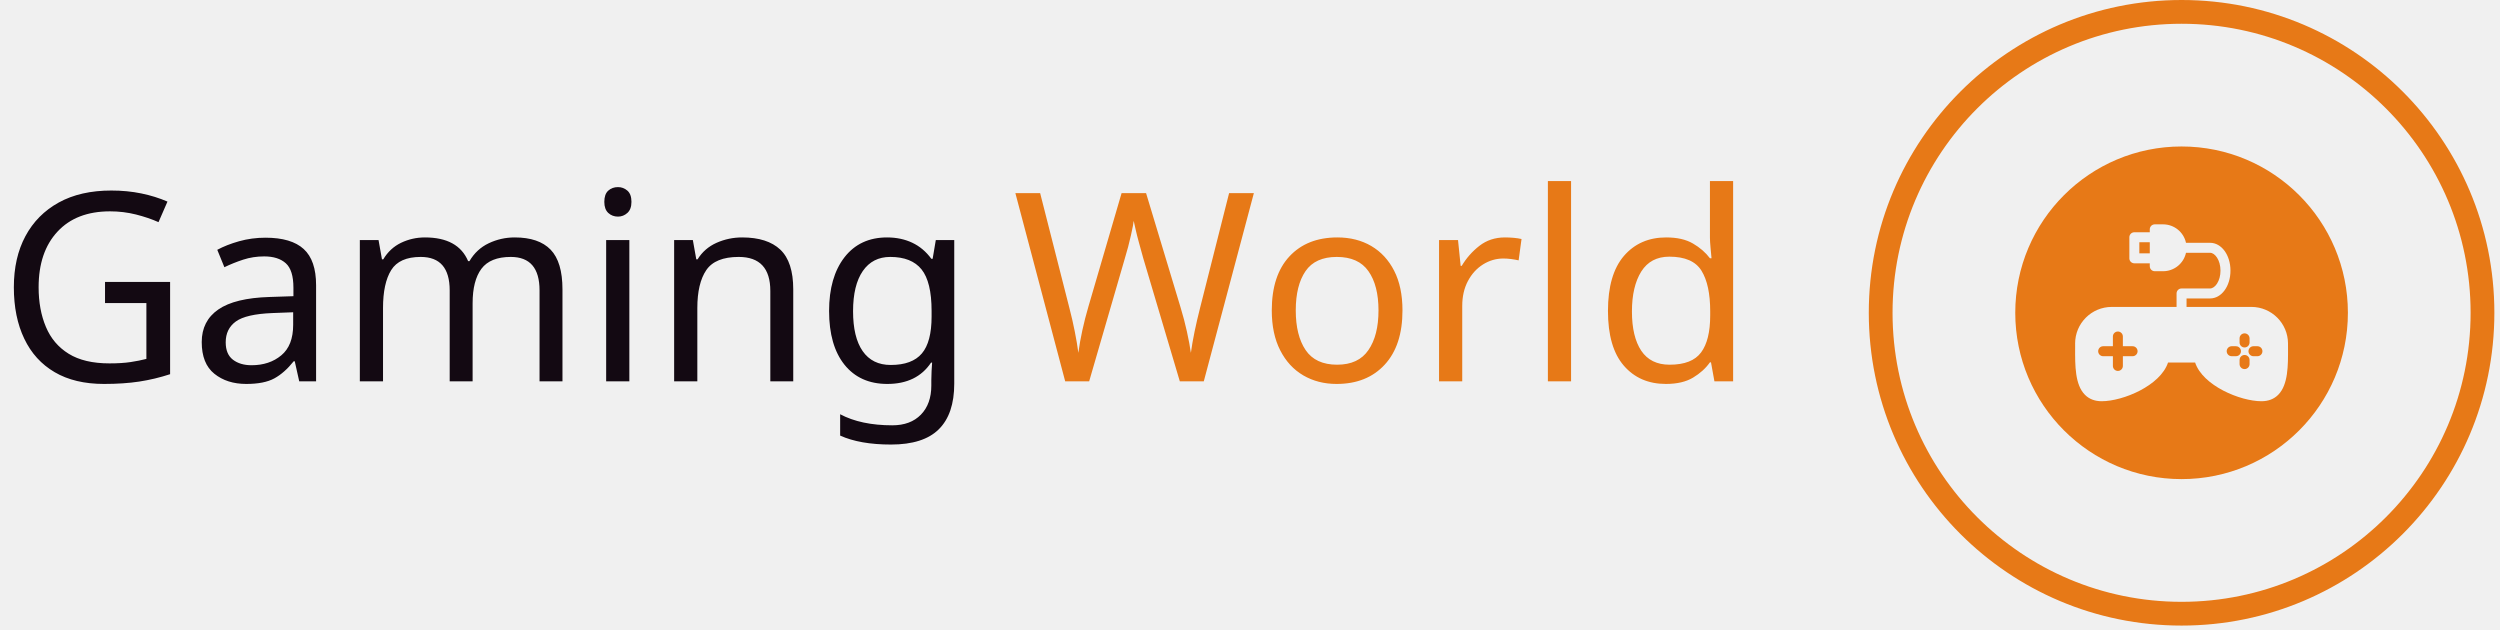
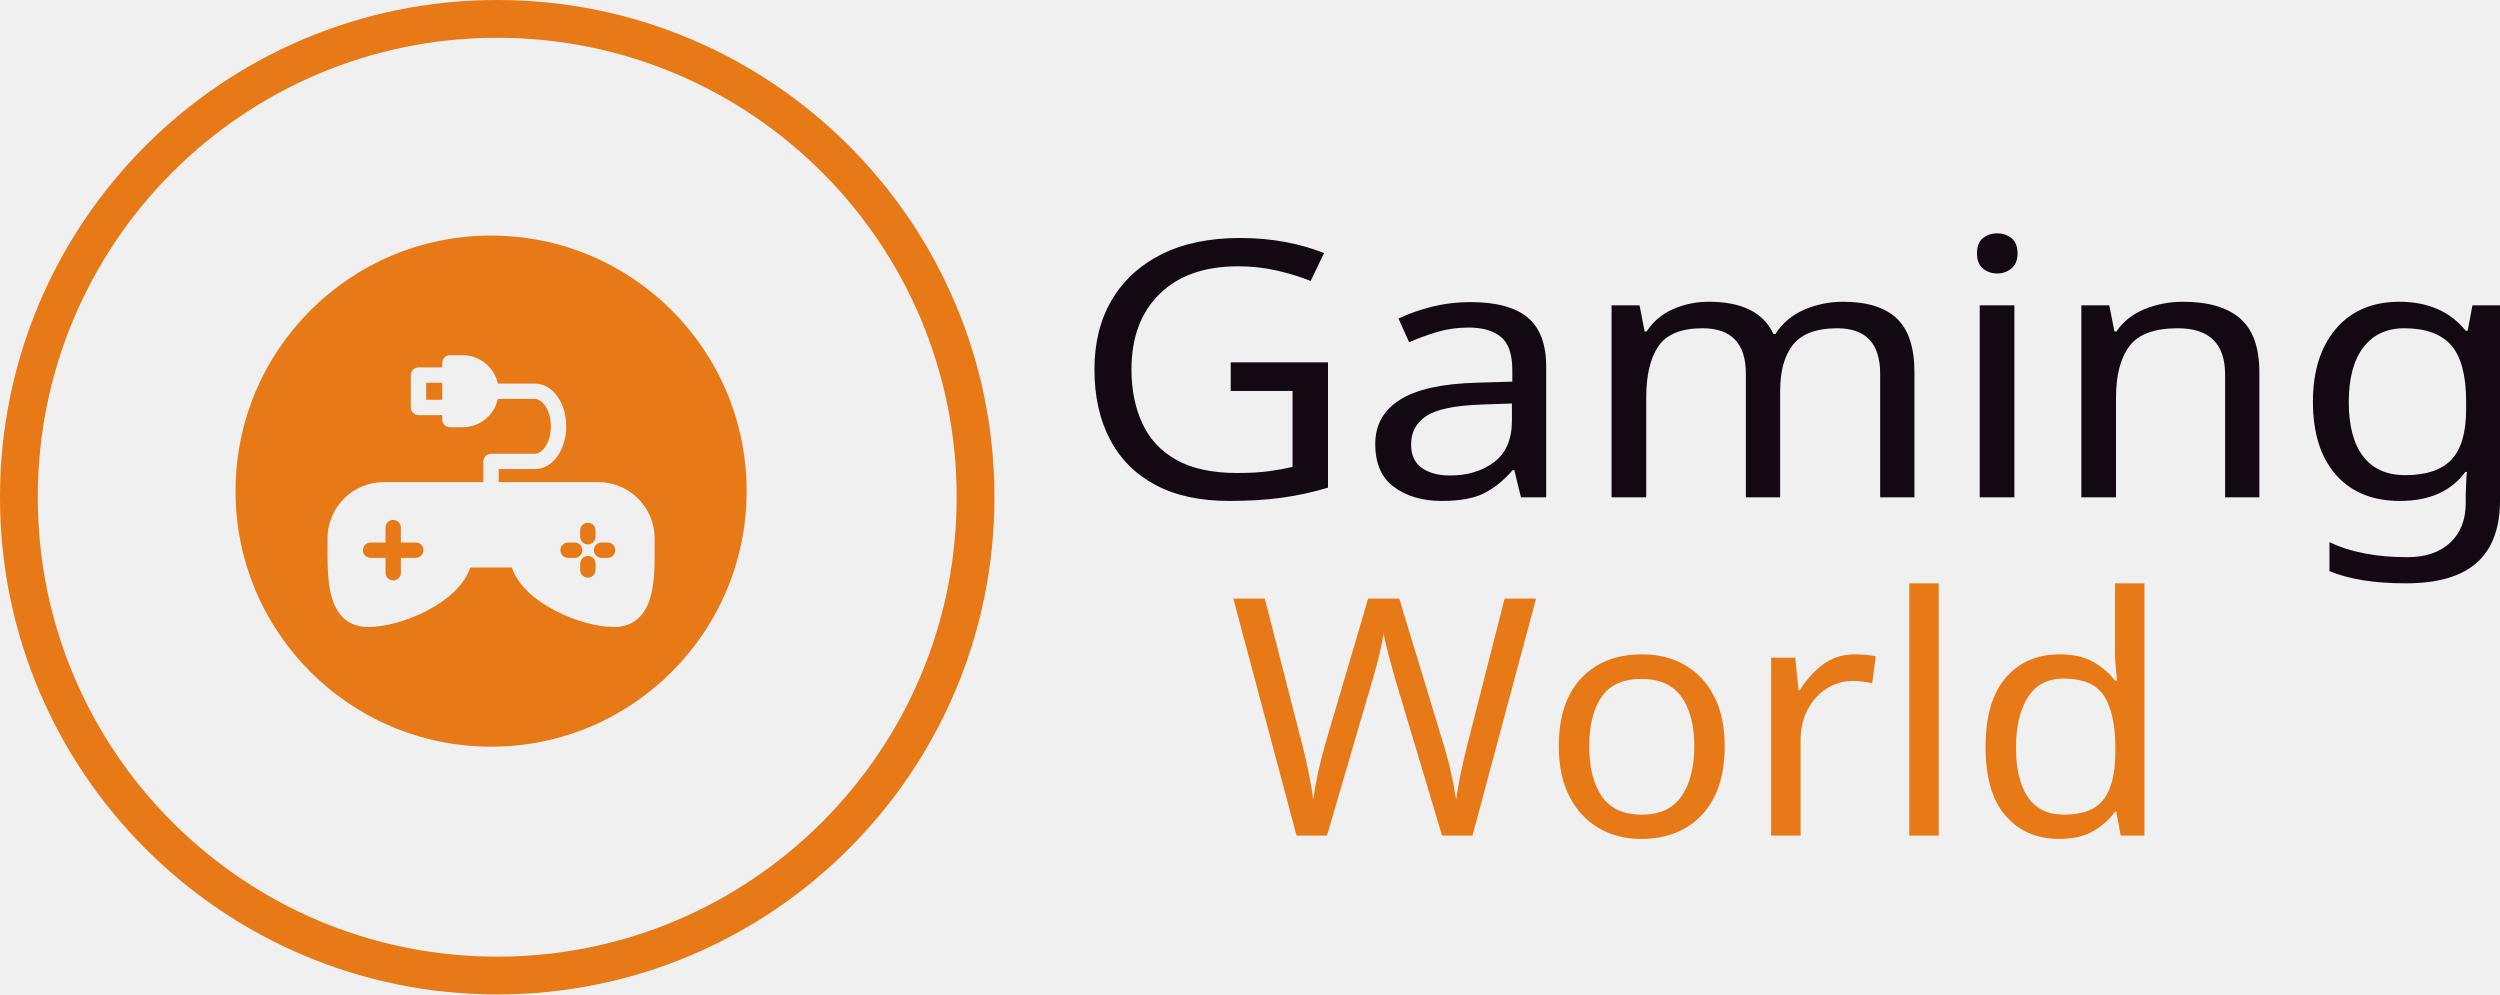
- <svg xmlns="http://www.w3.org/2000/svg" version="1.1" width="1500" height="378" viewBox="0 0 1500 378">
-   <g transform="matrix(1,0,0,1,-0.9090909,-1.324177)">
-     <svg viewBox="0 0 396 100" data-background-color="#fafafa" preserveAspectRatio="xMidYMid meet" height="378" width="1500">
-       <g id="tight-bounds" transform="matrix(1,0,0,1,0.24,0.3503113)">
-         <svg viewBox="0 0 395.52 99.299" height="99.299" width="395.52">
-           <g>
-             <svg viewBox="0 0 565.829 142.057" height="99.299" width="395.52">
-               <g transform="matrix(1,0,0,1,0,41.11033)">
-                 <svg viewBox="0 0 395.52 59.837" height="59.837" width="395.52">
-                   <g id="textblocktransform">
-                     <svg viewBox="0 0 395.52 59.837" height="59.837" width="395.52" id="textblock">
-                       <g>
-                         <svg viewBox="0 0 395.52 59.837" height="59.837" width="395.52">
-                           <g transform="matrix(1,0,0,1,0,0)">
-                             <svg width="395.52" viewBox="3.05 -38 326.23 50" height="59.837" data-palette-color="#130912">
-                               <g class="wordmark-text-0" data-fill-palette-color="primary" id="text-0">
-                                 <path d="M20.35-14.85L20.35-18.85 32.7-18.85 32.7-1.35Q29.8-0.4 26.85 0.05 23.9 0.5 20.15 0.5L20.15 0.5Q14.6 0.5 10.8-1.73 7-3.95 5.03-8.08 3.05-12.2 3.05-17.85L3.05-17.85Q3.05-23.45 5.25-27.55 7.45-31.65 11.58-33.93 15.7-36.2 21.55-36.2L21.55-36.2Q24.55-36.2 27.23-35.65 29.9-35.1 32.2-34.1L32.2-34.1 30.5-30.2Q28.6-31.05 26.23-31.65 23.85-32.25 21.3-32.25L21.3-32.25Q14.9-32.25 11.33-28.4 7.75-24.55 7.75-17.85L7.75-17.85Q7.75-13.6 9.13-10.33 10.5-7.05 13.45-5.23 16.4-3.4 21.2-3.4L21.2-3.4Q23.55-3.4 25.2-3.65 26.85-3.9 28.2-4.25L28.2-4.25 28.2-14.85 20.35-14.85ZM50.8-27.25L50.8-27.25Q55.7-27.25 58.05-25.1 60.4-22.95 60.4-18.25L60.4-18.25 60.4 0 57.2 0 56.35-3.8 56.15-3.8Q54.4-1.6 52.47-0.55 50.55 0.5 47.15 0.5L47.15 0.5Q43.5 0.5 41.1-1.43 38.7-3.35 38.7-7.45L38.7-7.45Q38.7-11.45 41.85-13.63 45-15.8 51.55-16L51.55-16 56.1-16.15 56.1-17.75Q56.1-21.1 54.65-22.4 53.2-23.7 50.55-23.7L50.55-23.7Q48.45-23.7 46.55-23.08 44.65-22.45 43-21.65L43-21.65 41.65-24.95Q43.4-25.9 45.8-26.58 48.2-27.25 50.8-27.25ZM56.05-13.1L52.1-12.95Q47.1-12.75 45.17-11.35 43.25-9.95 43.25-7.4L43.25-7.4Q43.25-5.15 44.62-4.1 46-3.05 48.15-3.05L48.15-3.05Q51.55-3.05 53.8-4.93 56.05-6.8 56.05-10.7L56.05-10.7 56.05-13.1ZM98.09-27.3L98.09-27.3Q102.65-27.3 104.9-24.98 107.15-22.65 107.15-17.45L107.15-17.45 107.15 0 102.8 0 102.8-17.25Q102.8-23.6 97.34-23.6L97.34-23.6Q93.45-23.6 91.77-21.35 90.1-19.1 90.1-14.8L90.1-14.8 90.1 0 85.75 0 85.75-17.25Q85.75-23.6 80.25-23.6L80.25-23.6Q76.2-23.6 74.65-21.1 73.1-18.6 73.1-13.9L73.1-13.9 73.1 0 68.7 0 68.7-26.8 72.25-26.8 72.9-23.15 73.15-23.15Q74.4-25.25 76.52-26.28 78.65-27.3 81.05-27.3L81.05-27.3Q87.35-27.3 89.25-22.8L89.25-22.8 89.5-22.8Q90.85-25.1 93.17-26.2 95.5-27.3 98.09-27.3ZM117.69-36.85L117.69-36.85Q118.69-36.85 119.47-36.18 120.24-35.5 120.24-34.05L120.24-34.05Q120.24-32.65 119.47-31.95 118.69-31.25 117.69-31.25L117.69-31.25Q116.59-31.25 115.84-31.95 115.09-32.65 115.09-34.05L115.09-34.05Q115.09-35.5 115.84-36.18 116.59-36.85 117.69-36.85ZM115.44-26.8L119.84-26.8 119.84 0 115.44 0 115.44-26.8ZM141.24-27.3L141.24-27.3Q146.04-27.3 148.49-24.98 150.94-22.65 150.94-17.45L150.94-17.45 150.94 0 146.59 0 146.59-17.15Q146.59-23.6 140.59-23.6L140.59-23.6Q136.14-23.6 134.44-21.1 132.74-18.6 132.74-13.9L132.74-13.9 132.74 0 128.34 0 128.34-26.8 131.89-26.8 132.54-23.15 132.79-23.15Q134.09-25.25 136.39-26.28 138.69-27.3 141.24-27.3ZM168.74-27.3L168.74-27.3Q171.39-27.3 173.51-26.3 175.64-25.3 177.14-23.25L177.14-23.25 177.39-23.25 177.99-26.8 181.49-26.8 181.49 0.45Q181.49 6.2 178.56 9.1 175.64 12 169.49 12L169.49 12Q163.59 12 159.84 10.3L159.84 10.3 159.84 6.25Q163.79 8.35 169.74 8.35L169.74 8.35Q173.19 8.35 175.16 6.33 177.14 4.3 177.14 0.8L177.14 0.8 177.14-0.25Q177.14-0.85 177.19-1.98 177.24-3.1 177.29-3.55L177.29-3.55 177.09-3.55Q174.39 0.5 168.79 0.5L168.79 0.5Q163.59 0.5 160.66-3.15 157.74-6.8 157.74-13.35L157.74-13.35Q157.74-19.75 160.66-23.53 163.59-27.3 168.74-27.3ZM169.34-23.6L169.34-23.6Q165.99-23.6 164.14-20.93 162.29-18.25 162.29-13.3L162.29-13.3Q162.29-8.35 164.11-5.73 165.94-3.1 169.44-3.1L169.44-3.1Q173.49-3.1 175.34-5.28 177.19-7.45 177.19-12.3L177.19-12.3 177.19-13.35Q177.19-18.85 175.29-21.23 173.39-23.6 169.34-23.6Z" fill="#130912" data-fill-palette-color="primary" />
-                                 <path d="M233.64-35.7L238.34-35.7 228.84 0 224.29 0 217.34-23.4Q216.94-24.85 216.54-26.3 216.14-27.75 215.89-28.88 215.64-30 215.54-30.45L215.54-30.45Q215.49-29.8 215.01-27.68 214.54-25.55 213.84-23.25L213.84-23.25 207.09 0 202.54 0 193.09-35.7 197.79-35.7 203.34-13.9Q203.94-11.6 204.36-9.45 204.79-7.3 205.04-5.4L205.04-5.4Q205.29-7.35 205.79-9.65 206.29-11.95 206.94-14.15L206.94-14.15 213.24-35.7 217.89-35.7 224.44-14Q225.14-11.7 225.64-9.43 226.14-7.15 226.39-5.4L226.39-5.4Q226.64-7.25 227.09-9.43 227.54-11.6 228.14-13.95L228.14-13.95 233.64-35.7ZM266.54-13.45L266.54-13.45Q266.54-6.8 263.16-3.15 259.79 0.5 254.04 0.5L254.04 0.5Q250.49 0.5 247.71-1.13 244.94-2.75 243.34-5.88 241.74-9 241.74-13.45L241.74-13.45Q241.74-20.1 245.09-23.7 248.44-27.3 254.19-27.3L254.19-27.3Q257.83-27.3 260.61-25.68 263.39-24.05 264.96-20.98 266.54-17.9 266.54-13.45ZM246.29-13.45L246.29-13.45Q246.29-8.7 248.16-5.93 250.04-3.15 254.14-3.15L254.14-3.15Q258.19-3.15 260.08-5.93 261.99-8.7 261.99-13.45L261.99-13.45Q261.99-18.2 260.08-20.9 258.19-23.6 254.08-23.6L254.08-23.6Q249.99-23.6 248.14-20.9 246.29-18.2 246.29-13.45ZM285.98-27.3L285.98-27.3Q286.73-27.3 287.61-27.23 288.48-27.15 289.13-27L289.13-27 288.58-22.95Q287.93-23.1 287.16-23.2 286.38-23.3 285.68-23.3L285.68-23.3Q283.63-23.3 281.83-22.18 280.03-21.05 278.96-19.03 277.88-17 277.88-14.3L277.88-14.3 277.88 0 273.48 0 273.48-26.8 277.08-26.8 277.58-21.9 277.78-21.9Q279.08-24.1 281.13-25.7 283.18-27.3 285.98-27.3ZM298.53-38L298.53 0 294.13 0 294.13-38 298.53-38ZM316.53 0.5L316.53 0.5Q311.53 0.5 308.53-2.98 305.53-6.45 305.53-13.35L305.53-13.35Q305.53-20.25 308.55-23.78 311.58-27.3 316.58-27.3L316.58-27.3Q319.68-27.3 321.65-26.15 323.63-25 324.88-23.35L324.88-23.35 325.18-23.35Q325.13-24 325-25.28 324.88-26.55 324.88-27.3L324.88-27.3 324.88-38 329.28-38 329.28 0 325.73 0 325.08-3.6 324.88-3.6Q323.68-1.9 321.68-0.7 319.68 0.5 316.53 0.5ZM317.23-3.15L317.23-3.15Q321.48-3.15 323.2-5.48 324.93-7.8 324.93-12.5L324.93-12.5 324.93-13.3Q324.93-18.3 323.28-20.98 321.63-23.65 317.18-23.65L317.18-23.65Q313.63-23.65 311.85-20.83 310.08-18 310.08-13.25L310.08-13.25Q310.08-8.45 311.85-5.8 313.63-3.15 317.23-3.15Z" fill="#e77917" data-fill-palette-color="accent" />
-                               </g>
-                             </svg>
-                           </g>
-                         </svg>
-                       </g>
-                     </svg>
-                   </g>
-                 </svg>
-               </g>
-               <g transform="matrix(1,0,0,1,423.772,0)">
-                 <svg viewBox="0 0 142.057 142.057" height="142.057" width="142.057">
-                   <g>
-                     <svg />
-                   </g>
-                   <g id="icon-0">
-                     <svg viewBox="0 0 142.057 142.057" height="142.057" width="142.057">
-                       <g>
-                         <path d="M0 71.029c0-39.228 31.801-71.029 71.029-71.029 39.228 0 71.029 31.801 71.028 71.029 0 39.228-31.801 71.029-71.028 71.028-39.228 0-71.029-31.801-71.029-71.028zM71.029 136.661c36.248 0 65.633-29.385 65.632-65.632 0-36.248-29.385-65.633-65.632-65.633-36.248 0-65.633 29.385-65.633 65.633 0 36.248 29.385 65.633 65.633 65.632z" data-fill-palette-color="accent" fill="#e77917" stroke="transparent" />
-                       </g>
-                       <g transform="matrix(1,0,0,1,33.2614,33.2614)">
-                         <svg viewBox="0 0 75.534 75.534" height="75.534" width="75.534">
-                           <g>
-                             <svg version="1.1" x="0" y="0" viewBox="0 0 65 65" enable-background="new 0 0 65 65" xml:space="preserve" height="75.534" width="75.534" class="icon-dxe-0" data-fill-palette-color="accent" id="dxe-0">
-                               <path d="M22.927 39.034H21.027V37.134A0.975 0.975 0 1 0 19.077 37.134V39.034H17.177A0.975 0.975 0 0 0 17.177 40.985H19.078V42.885A0.975 0.975 0 1 0 21.028 42.885V40.985H22.927A0.975 0.975 0 1 0 22.927 39.034" fill="#e77917" data-fill-palette-color="accent" />
-                               <path d="M44.809 39.275A0.976 0.976 0 0 0 45.784 38.3V37.463A0.976 0.976 0 0 0 43.833 37.463V38.3C43.833 38.839 44.27 39.275 44.809 39.275" fill="#e77917" data-fill-palette-color="accent" />
-                               <rect x="24.246" y="18.714" width="2.041" height="2.169" fill="#e77917" data-fill-palette-color="accent" />
-                               <path d="M43.098 39.034H42.262A0.976 0.976 0 0 0 42.262 40.985H43.098A0.976 0.976 0 1 0 43.098 39.034" fill="#e77917" data-fill-palette-color="accent" />
-                               <path d="M32.5 0C14.551 0 0 14.551 0 32.5S14.551 65 32.5 65 65 50.449 65 32.5 50.449 0 32.5 0M51.386 48.522C50.556 49.358 49.456 49.781 48.118 49.781 43.954 49.781 36.641 46.738 35.146 42.219H29.854C28.359 46.738 21.046 49.781 16.883 49.781 15.544 49.781 14.444 49.358 13.614 48.522 11.664 46.565 11.683 42.76 11.7 39.405L11.702 38.565C11.701 38.545 11.696 38.526 11.696 38.507A7.16 7.16 0 0 1 18.85 31.353H31.52V28.723C31.52 28.184 31.956 27.748 32.495 27.748H38.063C39.028 27.748 40.103 26.316 40.103 24.261S39.028 20.773 38.063 20.773H33.364A4.586 4.586 0 0 1 28.891 24.377H27.26A0.975 0.975 0 0 1 26.285 23.402V22.832H23.27A0.974 0.974 0 0 1 22.295 21.857V17.738C22.295 17.199 22.732 16.763 23.27 16.763H26.286V16.193C26.286 15.654 26.722 15.218 27.261 15.218H28.892A4.585 4.585 0 0 1 33.364 18.822H38.064C40.301 18.822 42.054 21.211 42.054 24.26S40.3 29.697 38.064 29.697H33.47V31.352H46.142C50.087 31.352 53.297 34.561 53.297 38.506L53.3 39.402C53.316 42.761 53.336 46.565 51.386 48.522" fill="#e77917" data-fill-palette-color="accent" />
-                               <path d="M44.809 40.743A0.976 0.976 0 0 0 43.833 41.718V42.555A0.976 0.976 0 0 0 45.784 42.555V41.718A0.976 0.976 0 0 0 44.809 40.743" fill="#e77917" data-fill-palette-color="accent" />
-                               <path d="M47.353 39.034H46.516A0.976 0.976 0 0 0 46.516 40.985H47.353A0.976 0.976 0 0 0 47.353 39.034" fill="#e77917" data-fill-palette-color="accent" />
-                             </svg>
-                           </g>
-                         </svg>
-                       </g>
-                     </svg>
-                   </g>
-                 </svg>
-               </g>
-             </svg>
-           </g>
-           <defs />
-         </svg>
-         <rect width="395.52" height="99.299" fill="none" stroke="none" visibility="hidden" />
-       </g>
-     </svg>
+ <svg xmlns="http://www.w3.org/2000/svg" width="450" height="179" viewBox="0 0 450 179" fill="none">
+   <path d="M270.83 107.748H276.49L265.05 150.403H259.571L251.202 122.444C250.881 121.289 250.56 120.134 250.238 118.979C249.917 117.824 249.656 116.797 249.456 115.897C249.255 115.005 249.115 114.379 249.034 114.021C248.994 114.539 248.781 115.642 248.396 117.33C248.019 119.027 247.549 120.791 246.987 122.623L238.859 150.403H233.38L222 107.748H227.66L234.343 133.795C234.825 135.627 235.234 137.399 235.571 139.112C235.917 140.824 236.189 142.437 236.39 143.951C236.591 142.397 236.892 140.705 237.293 138.873C237.695 137.041 238.156 135.248 238.678 133.496L246.265 107.748H251.864L259.752 133.675C260.314 135.507 260.795 137.327 261.197 139.136C261.598 140.952 261.899 142.557 262.1 143.951C262.301 142.477 262.582 140.872 262.943 139.136C263.304 137.407 263.726 135.607 264.207 133.735L270.83 107.748ZM310.448 134.332C310.448 139.629 309.092 143.732 306.378 146.639C303.673 149.546 300.012 151 295.396 151C292.546 151 290.005 150.351 287.773 149.052C285.55 147.762 283.796 145.87 282.511 143.377C281.227 140.892 280.584 137.877 280.584 134.332C280.584 129.035 281.929 124.953 284.618 122.086C287.308 119.218 290.961 117.784 295.577 117.784C298.499 117.784 301.076 118.43 303.308 119.72C305.539 121.018 307.285 122.89 308.546 125.336C309.814 127.789 310.448 130.788 310.448 134.332ZM286.063 134.332C286.063 138.116 286.814 141.111 288.315 143.317C289.825 145.532 292.225 146.639 295.516 146.639C298.768 146.639 301.152 145.532 302.669 143.317C304.203 141.111 304.969 138.116 304.969 134.332C304.969 130.549 304.203 127.582 302.669 125.431C301.152 123.281 298.744 122.205 295.444 122.205C292.161 122.205 289.776 123.281 288.291 125.431C286.806 127.582 286.063 130.549 286.063 134.332ZM333.858 117.784C334.46 117.784 335.114 117.812 335.821 117.868C336.519 117.932 337.13 118.023 337.651 118.143L336.989 122.982C336.467 122.862 335.897 122.763 335.279 122.683C334.653 122.603 334.059 122.564 333.497 122.564C331.851 122.564 330.306 123.01 328.861 123.902C327.416 124.802 326.264 126.056 325.405 127.665C324.538 129.282 324.104 131.166 324.104 133.317V150.403H318.806V118.382H323.141L323.743 124.236H323.984C325.027 122.484 326.372 120.971 328.018 119.696C329.664 118.422 331.61 117.784 333.858 117.784ZM348.971 105V150.403H343.672V105H348.971ZM370.646 151C366.632 151 363.421 149.614 361.013 146.842C358.604 144.078 357.4 139.948 357.4 134.452C357.4 128.956 358.612 124.802 361.037 121.99C363.469 119.186 366.693 117.784 370.707 117.784C373.195 117.784 375.23 118.242 376.812 119.158C378.401 120.074 379.698 121.19 380.702 122.504H381.063C381.023 121.986 380.95 121.217 380.846 120.198C380.75 119.186 380.702 118.382 380.702 117.784V105H386V150.403H381.725L380.942 146.101H380.702C379.738 147.455 378.454 148.61 376.848 149.566C375.242 150.522 373.175 151 370.646 151ZM371.489 146.639C374.901 146.639 377.298 145.711 378.678 143.855C380.067 142.007 380.762 139.211 380.762 135.468V134.512C380.762 130.529 380.099 127.47 378.775 125.336C377.45 123.209 375.002 122.145 371.429 122.145C368.579 122.145 366.44 123.269 365.011 125.515C363.59 127.769 362.879 130.788 362.879 134.571C362.879 138.395 363.59 141.362 365.011 143.473C366.44 145.584 368.599 146.639 371.489 146.639Z" fill="#E77917" />
+   <path d="M221.529 70.373V65.214H239.039V87.783C236.298 88.6 233.533 89.202 230.745 89.588C227.956 89.975 224.79 90.169 221.245 90.169C215.999 90.169 211.58 89.21 207.988 87.293C204.396 85.384 201.669 82.654 199.807 79.104C197.936 75.561 197 71.361 197 66.504C197 61.689 198.04 57.519 200.119 53.994C202.199 50.469 205.19 47.726 209.094 45.766C212.989 43.814 217.701 42.838 223.23 42.838C226.066 42.838 228.75 43.075 231.283 43.548C233.807 44.02 236.156 44.687 238.33 45.547L235.92 50.576C234.124 49.845 232.106 49.222 229.866 48.706C227.616 48.19 225.286 47.932 222.876 47.932C216.826 47.932 212.114 49.587 208.74 52.898C205.356 56.208 203.664 60.743 203.664 66.504C203.664 70.158 204.316 73.39 205.62 76.202C206.915 79.022 208.957 81.214 211.746 82.779C214.534 84.353 218.197 85.139 222.734 85.139C224.955 85.139 226.846 85.032 228.405 84.817C229.965 84.602 231.383 84.344 232.659 84.043V70.373H221.529ZM264.702 54.381C269.334 54.381 272.76 55.305 274.981 57.154C277.203 59.002 278.313 61.947 278.313 65.988V89.524H273.776L272.571 84.623H272.287C270.633 86.515 268.894 87.912 267.07 88.815C265.255 89.718 262.741 90.169 259.527 90.169C256.077 90.169 253.217 89.339 250.949 87.68C248.68 86.029 247.546 83.441 247.546 79.916C247.546 76.477 249.035 73.82 252.012 71.946C254.99 70.08 259.574 69.061 265.765 68.889L272.217 68.696V66.632C272.217 63.752 271.531 61.753 270.161 60.636C268.79 59.518 266.852 58.959 264.348 58.959C262.363 58.959 260.472 59.226 258.676 59.759C256.88 60.3 255.202 60.915 253.643 61.603L251.729 57.347C253.383 56.53 255.344 55.83 257.613 55.245C259.881 54.669 262.244 54.381 264.702 54.381ZM272.146 72.629L266.545 72.823C261.819 72.995 258.544 73.683 256.72 74.886C254.905 76.09 253.997 77.788 253.997 79.981C253.997 81.915 254.645 83.334 255.94 84.236C257.244 85.139 258.913 85.591 260.945 85.591C264.159 85.591 266.829 84.782 268.956 83.166C271.082 81.558 272.146 79.078 272.146 75.725V72.629ZM331.752 54.316C336.062 54.316 339.281 55.314 341.407 57.308C343.534 59.312 344.598 62.549 344.598 67.019V89.524H338.43V67.277C338.43 61.818 335.849 59.088 330.688 59.088C327.012 59.088 324.379 60.055 322.791 61.99C321.213 63.924 320.423 66.74 320.423 70.437V89.524H314.256V67.277C314.256 61.818 311.656 59.088 306.458 59.088C302.629 59.088 299.983 60.163 298.518 62.312C297.052 64.462 296.32 67.557 296.32 71.598V89.524H290.081V54.961H295.115L296.036 59.668H296.391C297.572 57.863 299.165 56.517 301.169 55.632C303.182 54.755 305.323 54.316 307.592 54.316C313.547 54.316 317.422 56.251 319.218 60.12H319.573C320.849 58.142 322.583 56.681 324.776 55.735C326.978 54.789 329.304 54.316 331.752 54.316ZM359.542 42C360.487 42 361.328 42.288 362.065 42.864C362.793 43.449 363.157 44.364 363.157 45.611C363.157 46.815 362.793 47.718 362.065 48.319C361.328 48.921 360.487 49.222 359.542 49.222C358.502 49.222 357.627 48.921 356.919 48.319C356.21 47.718 355.855 46.815 355.855 45.611C355.855 44.364 356.21 43.449 356.919 42.864C357.627 42.288 358.502 42 359.542 42ZM356.351 54.961H362.59V89.524H356.351V54.961ZM392.932 54.316C397.469 54.316 400.895 55.314 403.211 57.308C405.527 59.312 406.685 62.549 406.685 67.019V89.524H400.517V67.406C400.517 61.861 397.682 59.088 392.01 59.088C387.804 59.088 384.897 60.163 383.29 62.312C381.684 64.462 380.88 67.557 380.88 71.598V89.524H374.642V54.961H379.675L380.597 59.668H380.951C382.18 57.863 383.881 56.517 386.055 55.632C388.229 54.755 390.521 54.316 392.932 54.316ZM431.922 54.316C434.427 54.316 436.682 54.746 438.686 55.606C440.699 56.466 442.415 57.777 443.832 59.539H444.187L445.038 54.961H450V90.104C450 95.048 448.615 98.767 445.846 101.26C443.086 103.753 438.799 105 432.986 105C427.409 105 422.848 104.269 419.304 102.808V97.584C423.037 99.39 427.716 100.293 433.34 100.293C436.601 100.293 439.163 99.424 441.025 97.688C442.897 95.942 443.832 93.565 443.832 90.556V89.202C443.832 88.686 443.856 87.942 443.903 86.971C443.951 86.008 443.998 85.333 444.045 84.946H443.761C441.209 88.428 437.287 90.169 431.993 90.169C427.078 90.169 423.236 88.6 420.466 85.462C417.706 82.323 416.326 77.939 416.326 72.307C416.326 66.805 417.706 62.428 420.466 59.178C423.236 55.937 427.055 54.316 431.922 54.316ZM432.773 59.088C429.607 59.088 427.149 60.236 425.4 62.531C423.652 64.836 422.777 68.116 422.777 72.371C422.777 76.627 423.638 79.882 425.358 82.134C427.088 84.395 429.607 85.526 432.915 85.526C436.743 85.526 439.532 84.589 441.28 82.715C443.029 80.849 443.903 77.831 443.903 73.661V72.307C443.903 67.578 443.005 64.191 441.209 62.145C439.413 60.107 436.601 59.088 432.773 59.088Z" fill="#130912" />
+   <g clip-path="url(#clip0_648_173)">
+     <path d="M74.845 97.651H72.156V94.962C72.156 94.596 72.011 94.245 71.752 93.987C71.493 93.728 71.142 93.582 70.776 93.582C70.41 93.582 70.059 93.728 69.8 93.987C69.541 94.245 69.396 94.596 69.396 94.962V97.651H66.707C66.341 97.651 65.99 97.797 65.731 98.056C65.472 98.315 65.326 98.666 65.326 99.032C65.326 99.398 65.472 99.75 65.731 100.008C65.99 100.267 66.341 100.413 66.707 100.413H69.397V103.102C69.397 103.468 69.543 103.819 69.802 104.078C70.061 104.337 70.412 104.482 70.778 104.482C71.144 104.482 71.495 104.337 71.753 104.078C72.012 103.819 72.157 103.468 72.157 103.102V100.413H74.845C75.212 100.413 75.563 100.267 75.822 100.008C76.081 99.75 76.226 99.398 76.226 99.032C76.226 98.666 76.081 98.315 75.822 98.056C75.563 97.797 75.212 97.651 74.845 97.651Z" fill="#E77917" />
+     <path d="M105.817 97.993C106.183 97.992 106.534 97.847 106.792 97.588C107.051 97.329 107.197 96.979 107.197 96.613V95.428C107.185 95.07 107.035 94.73 106.777 94.48C106.52 94.23 106.175 94.091 105.816 94.091C105.458 94.091 105.113 94.23 104.855 94.48C104.598 94.73 104.447 95.07 104.436 95.428V96.613C104.436 97.376 105.054 97.993 105.817 97.993Z" fill="#E77917" />
+     <path d="M79.601 68.891H76.712V71.961H79.601V68.891Z" fill="#E77917" />
+     <path d="M103.394 97.651H102.211C101.853 97.663 101.513 97.813 101.263 98.071C101.014 98.329 100.874 98.673 100.874 99.032C100.874 99.391 101.014 99.736 101.263 99.993C101.513 100.251 101.853 100.401 102.211 100.413H103.394C103.58 100.419 103.764 100.387 103.937 100.321C104.109 100.254 104.267 100.153 104.4 100.024C104.533 99.896 104.638 99.742 104.711 99.571C104.783 99.4 104.82 99.217 104.82 99.032C104.82 98.847 104.783 98.664 104.711 98.493C104.638 98.323 104.533 98.169 104.4 98.04C104.267 97.911 104.109 97.81 103.937 97.744C103.764 97.677 103.58 97.645 103.394 97.651Z" fill="#E77917" />
+     <path d="M88.394 42.404C62.99 42.404 42.395 62.999 42.395 88.403C42.395 113.808 62.99 134.403 88.394 134.403C113.799 134.403 134.395 113.808 134.395 88.403C134.395 62.999 113.799 42.404 88.394 42.404ZM115.125 111.081C113.951 112.264 112.394 112.863 110.5 112.863C104.606 112.863 94.256 108.556 92.14 102.159H84.649C82.533 108.556 72.183 112.863 66.29 112.863C64.395 112.863 62.838 112.264 61.664 111.081C58.904 108.311 58.931 102.925 58.955 98.177L58.957 96.988C58.956 96.959 58.949 96.933 58.949 96.906C58.951 94.221 60.019 91.647 61.917 89.748C63.816 87.85 66.39 86.782 69.075 86.78H87.007V83.058C87.007 82.295 87.625 81.678 88.388 81.678H96.268C97.634 81.678 99.156 79.651 99.156 76.742C99.156 73.834 97.634 71.805 96.268 71.805H89.617C89.301 73.249 88.501 74.542 87.35 75.47C86.198 76.397 84.765 76.904 83.286 76.906H80.978C80.612 76.906 80.261 76.761 80.002 76.502C79.743 76.243 79.598 75.892 79.598 75.526V74.72H75.331C75.149 74.72 74.97 74.684 74.802 74.615C74.635 74.546 74.483 74.444 74.354 74.316C74.226 74.188 74.124 74.035 74.055 73.868C73.986 73.7 73.95 73.521 73.951 73.34V67.51C73.951 66.747 74.569 66.13 75.331 66.13H79.599V65.323C79.599 64.56 80.216 63.943 80.979 63.943H83.288C84.766 63.945 86.199 64.452 87.35 65.379C88.501 66.307 89.301 67.6 89.617 69.044H96.27C99.436 69.044 101.917 72.425 101.917 76.741C101.917 81.056 99.434 84.436 96.27 84.436H89.767V86.779H107.703C113.287 86.779 117.83 91.32 117.83 96.904L117.835 98.172C117.857 102.927 117.885 108.311 115.125 111.081Z" fill="#E77917" />
+     <path d="M105.817 100.07C105.451 100.07 105.1 100.216 104.841 100.475C104.582 100.733 104.436 101.084 104.436 101.45V102.635C104.447 102.994 104.598 103.334 104.855 103.583C105.113 103.833 105.458 103.972 105.816 103.972C106.175 103.972 106.52 103.833 106.777 103.583C107.035 103.334 107.185 102.994 107.197 102.635V101.45C107.197 101.085 107.051 100.734 106.792 100.475C106.534 100.216 106.183 100.071 105.817 100.07Z" fill="#E77917" />
+     <path d="M109.417 97.651H108.233C107.874 97.663 107.534 97.814 107.285 98.071C107.035 98.329 106.896 98.674 106.896 99.032C106.896 99.391 107.035 99.736 107.285 99.993C107.534 100.251 107.874 100.401 108.233 100.413H109.417C109.776 100.401 110.116 100.251 110.365 99.993C110.615 99.736 110.755 99.391 110.755 99.032C110.755 98.674 110.615 98.329 110.365 98.071C110.116 97.814 109.776 97.663 109.417 97.651Z" fill="#E77917" />
  </g>
+   <path d="M0 89.501C0 40.071 40.071 0 89.501 0C138.93 0 179.001 40.071 179 89.501C179 138.93 138.929 179.001 89.501 179C40.071 179 0 138.929 0 89.501ZM89.501 172.201C135.175 172.201 172.202 135.174 172.201 89.501C172.201 43.826 135.174 6.799 89.501 6.799C43.826 6.799 6.799 43.826 6.799 89.501C6.799 135.175 43.826 172.202 89.501 172.201Z" fill="#E77917" />
+   <defs>
+     <clipPath id="clip0_648_173">
+       <rect width="92" height="91.999" fill="white" transform="translate(42.3945 42.4037)" />
+     </clipPath>
+   </defs>
</svg>
